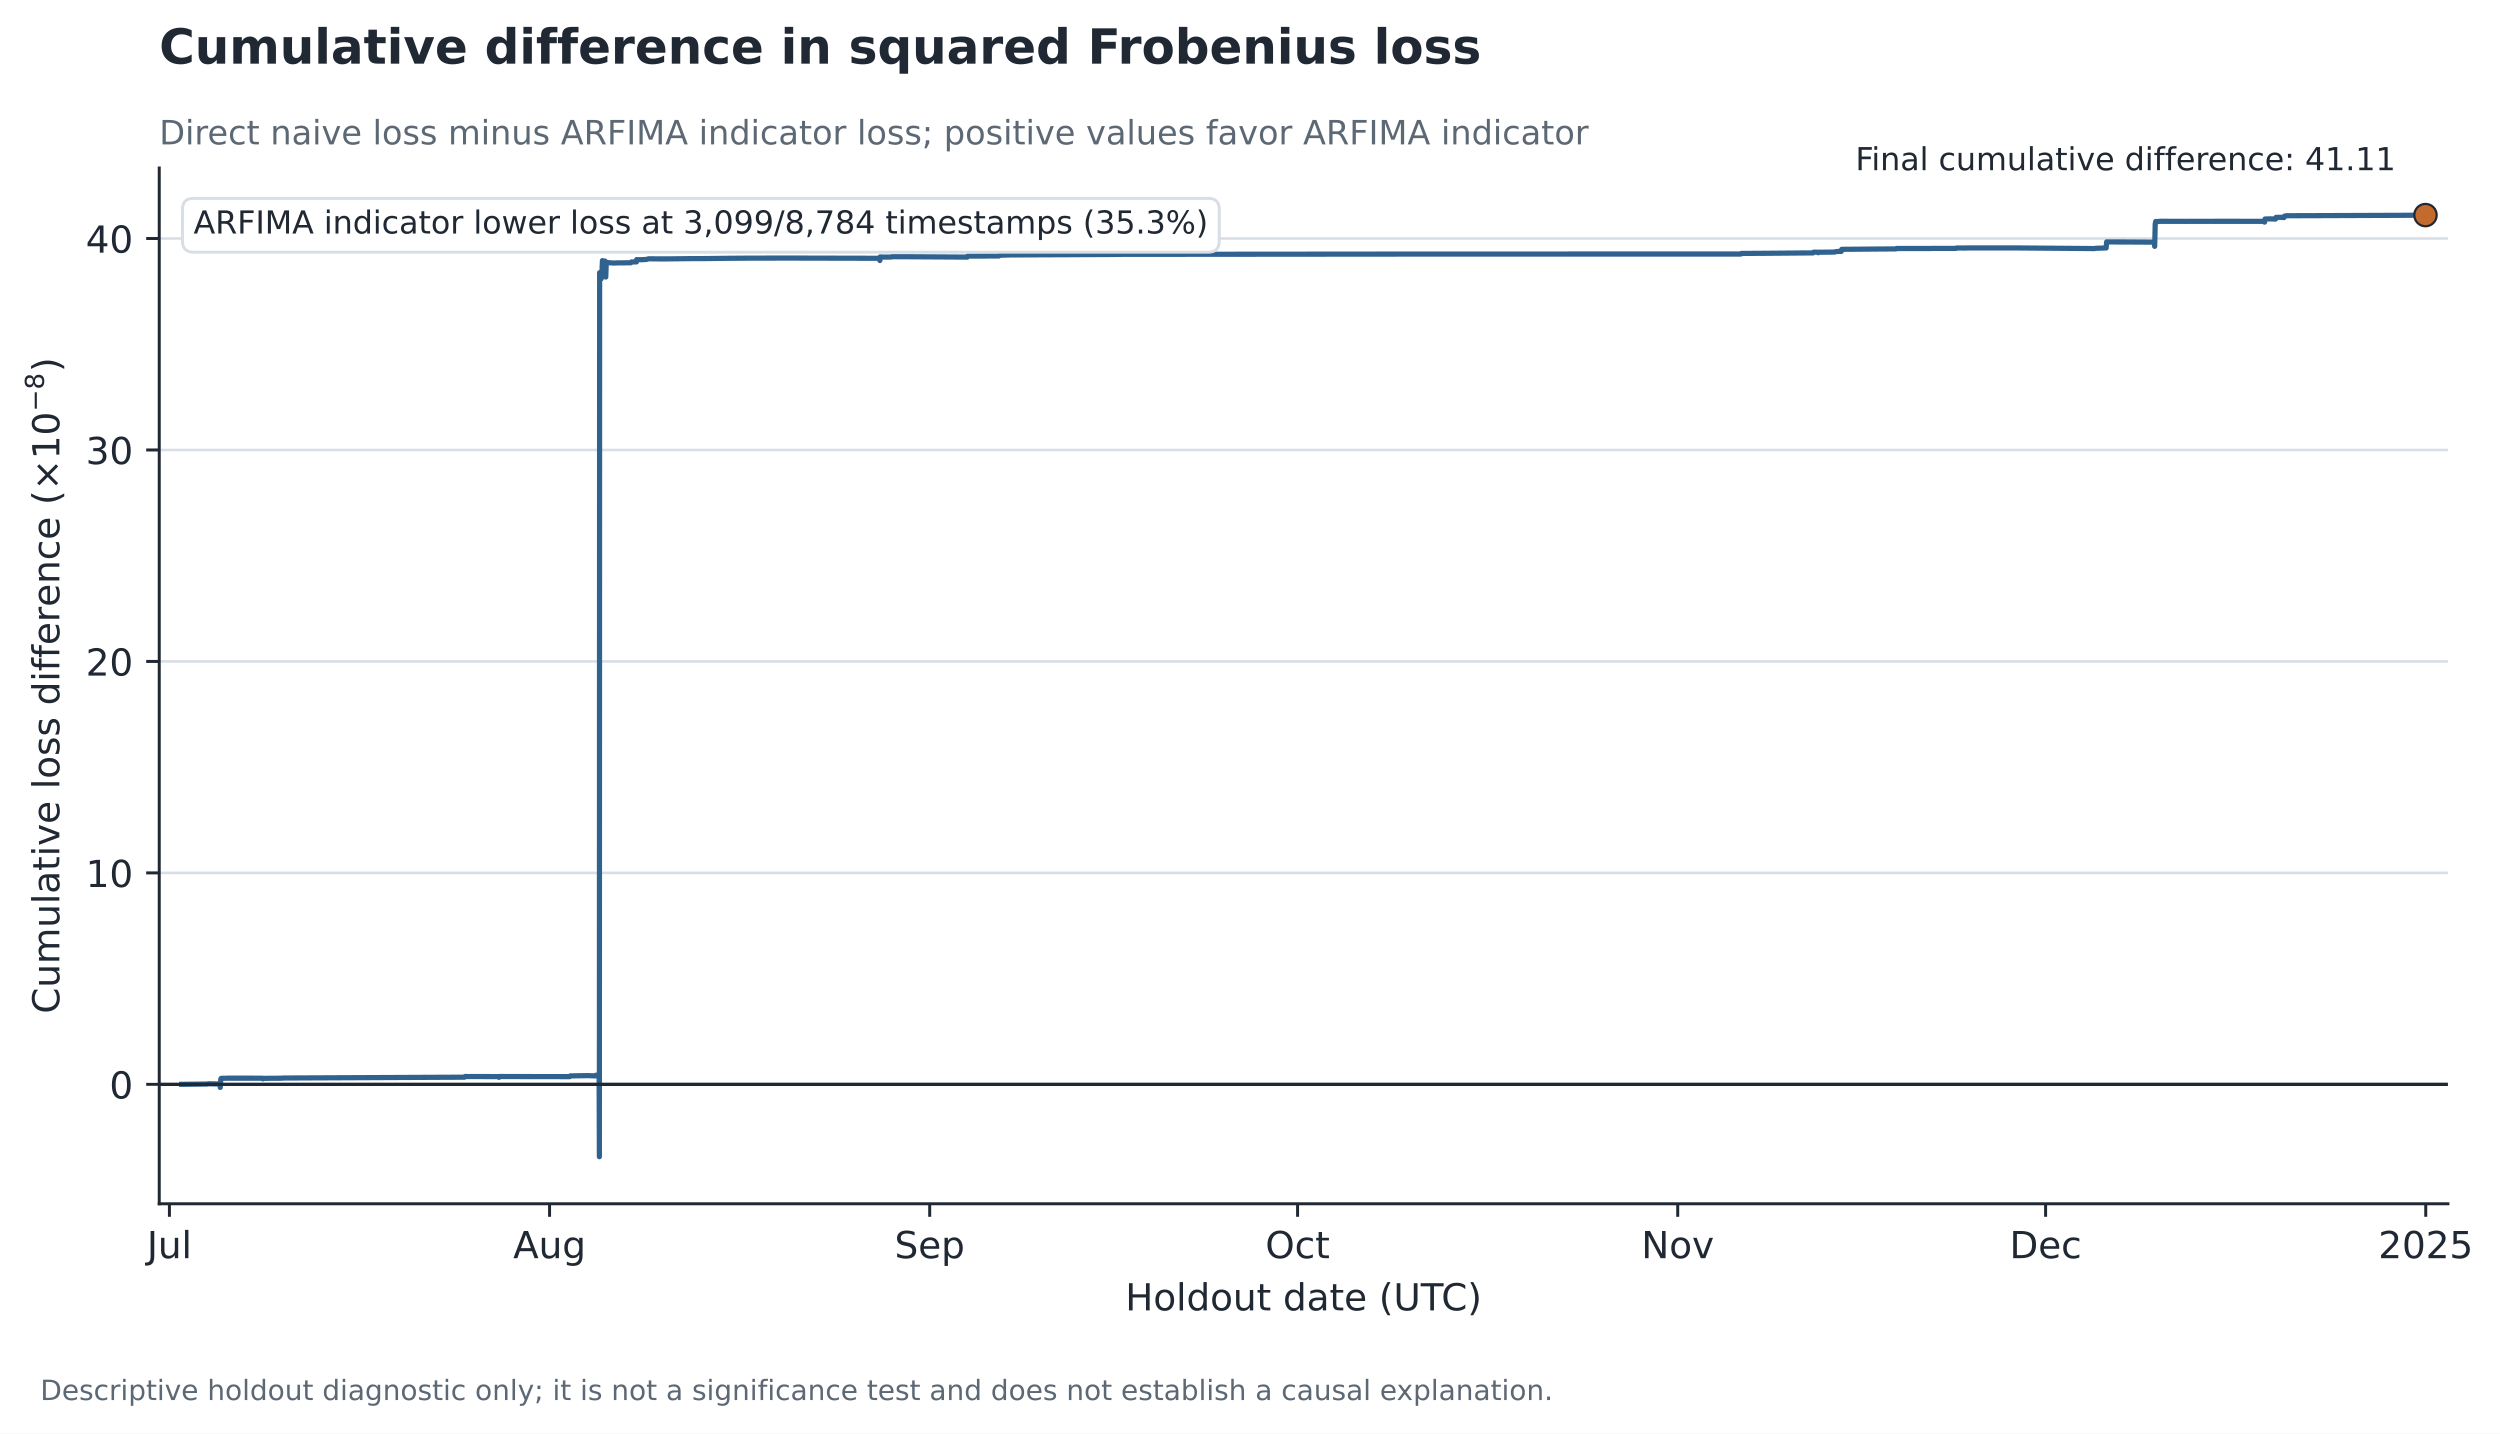
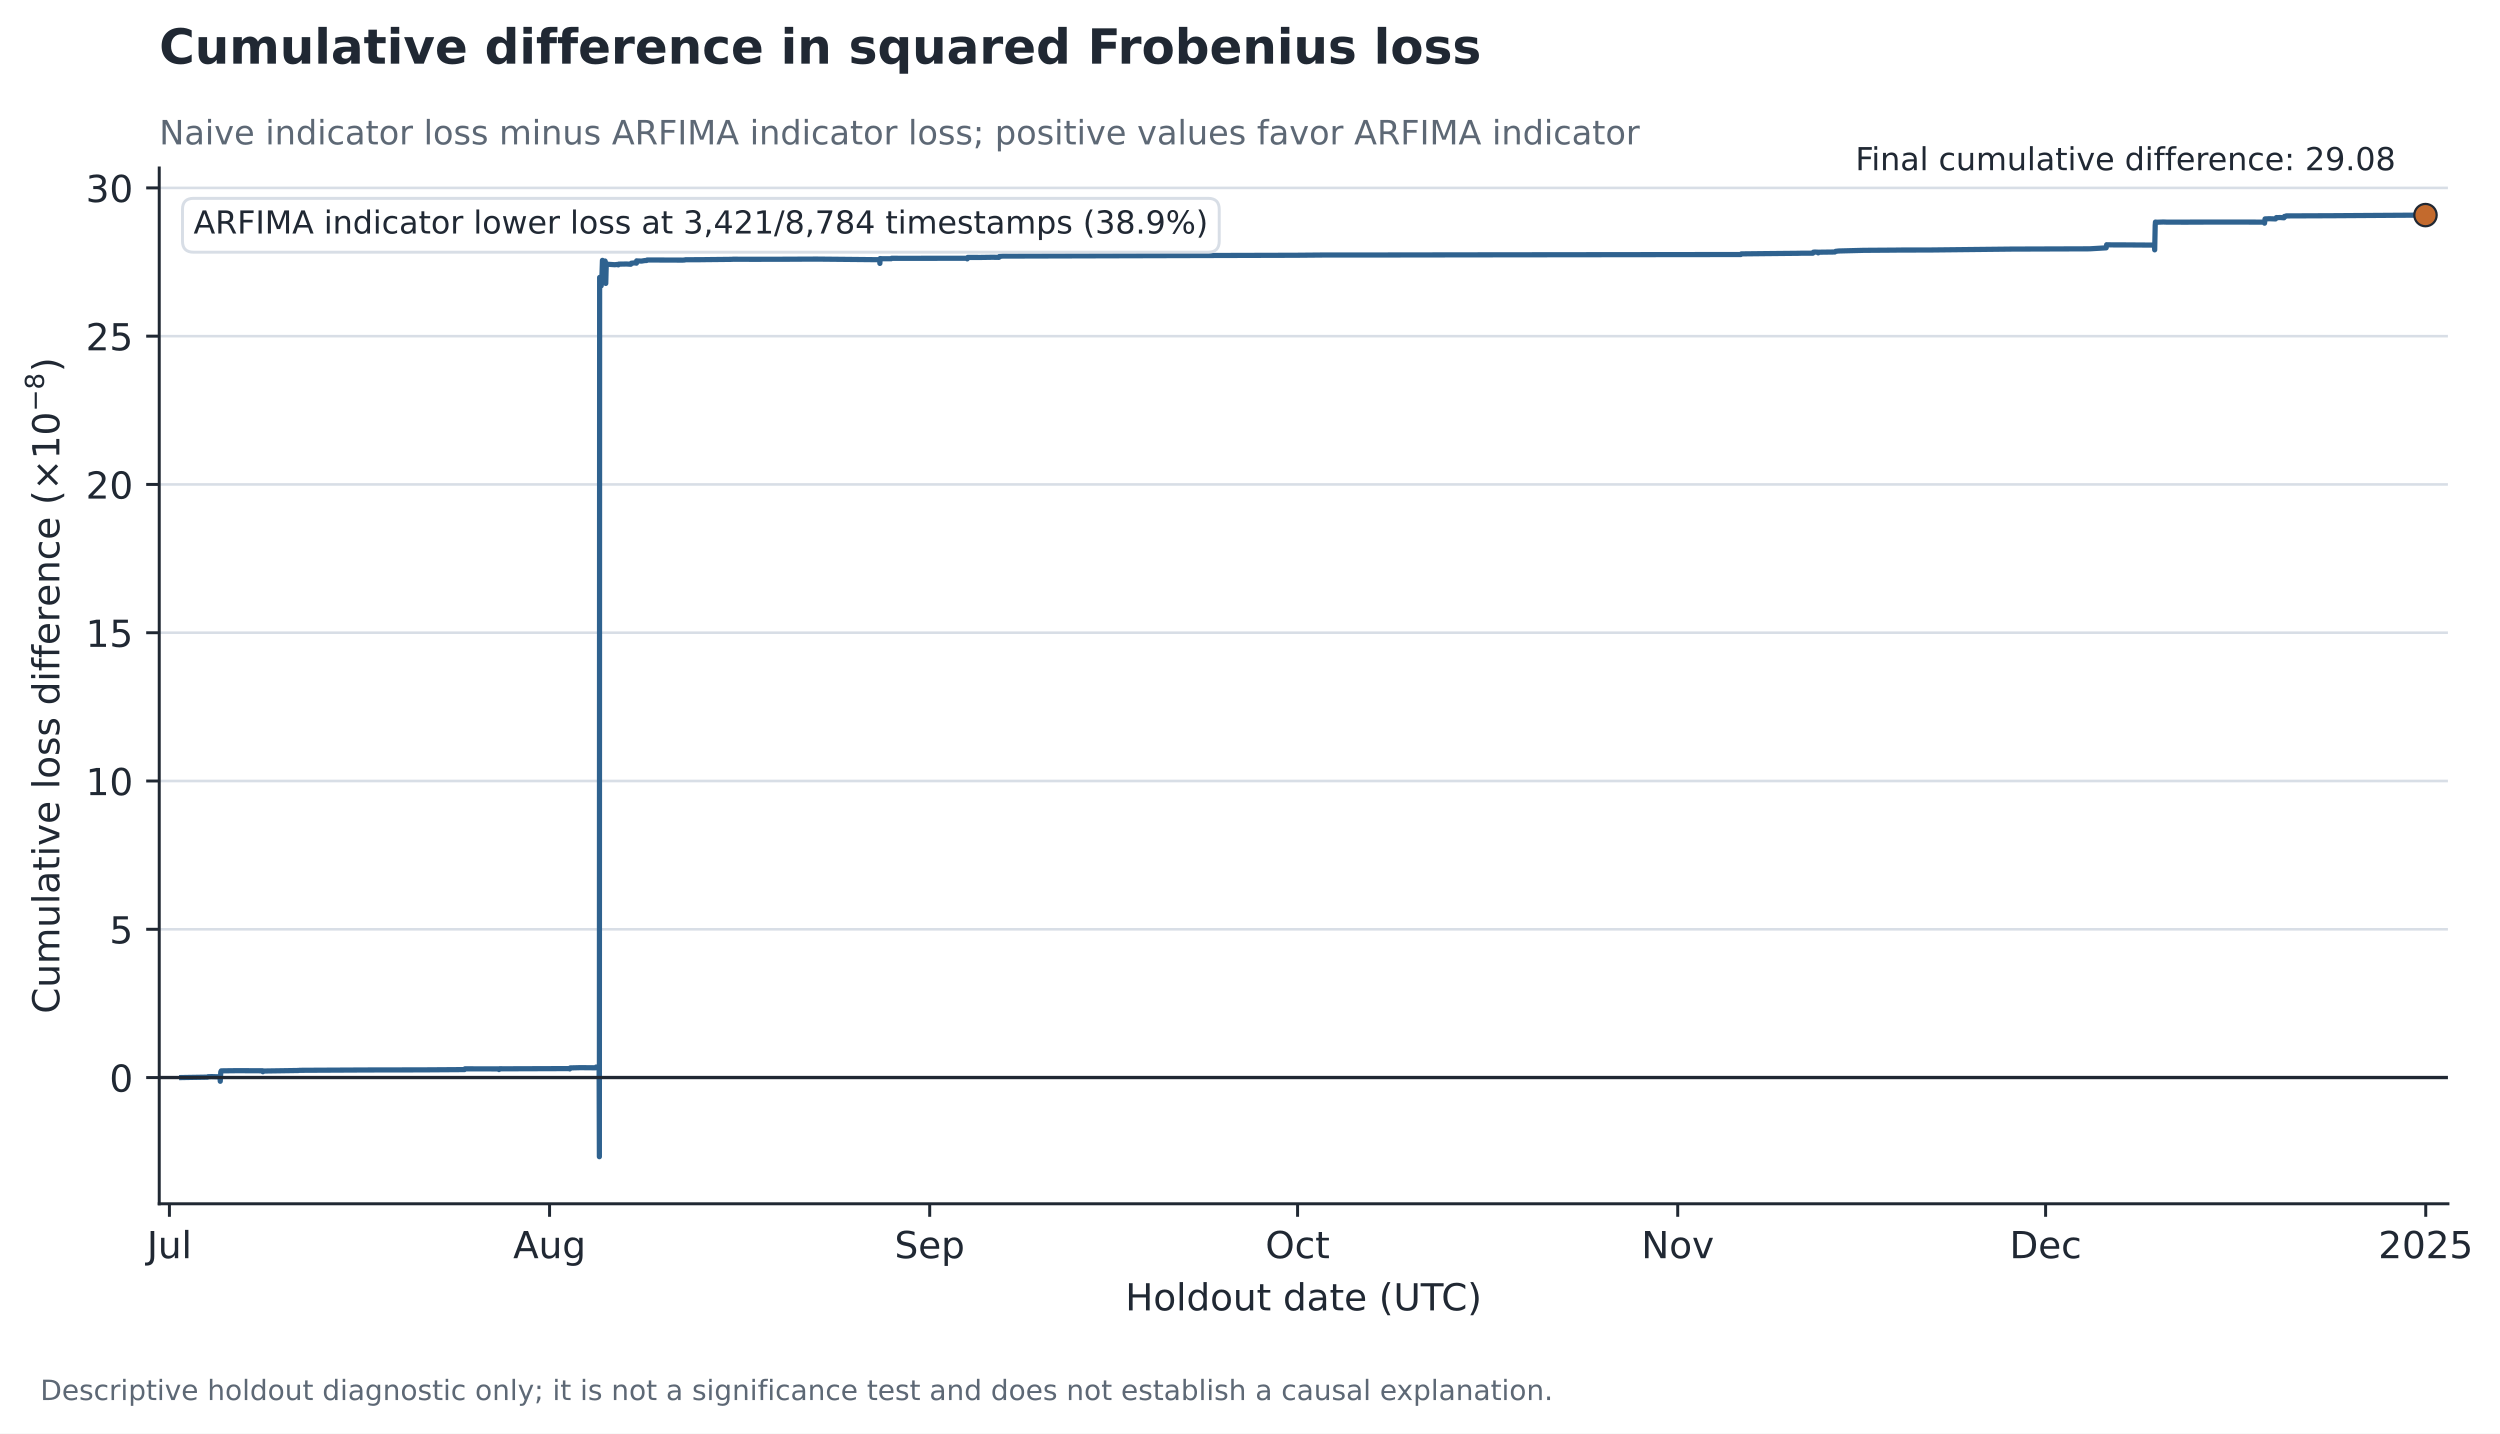
<svg xmlns="http://www.w3.org/2000/svg" xmlns:xlink="http://www.w3.org/1999/xlink" width="670.799pt" height="384.662pt" viewBox="0 0 670.799 384.662" version="1.1">
  <defs>
    <style type="text/css">*{stroke-linejoin: round; stroke-linecap: butt}</style>
  </defs>
  <g id="figure_1">
    <g id="patch_1">
      <path d="M 0 384.662 L 670.799 384.662 L 670.799 0 L 0 0 z " style="fill: #ffffff" />
    </g>
    <g id="axes_1">
      <g id="patch_2">
        <path d="M 42.727 322.998 L 656.826 322.998 L 656.826 45.078 L 42.727 45.078 z " style="fill: #ffffff" />
      </g>
      <g id="matplotlib.axis_1">
        <g id="xtick_1">
          <g id="line2d_1">
            <defs>
-               <path id="m1ba9e84703" d="M 0 0 L 0 3.5 " style="stroke: #202833; stroke-width: 0.8" />
+               <path id="mc5fa5fa3a6" d="M 0 0 L 0 3.5 " style="stroke: #202833; stroke-width: 0.8" />
            </defs>
            <g>
-               <use xlink:href="#m1ba9e84703" x="45.458" y="322.998" style="fill: #202833; stroke: #202833; stroke-width: 0.8" />
+               <use xlink:href="#mc5fa5fa3a6" x="45.458" y="322.998" style="fill: #202833; stroke: #202833; stroke-width: 0.8" />
            </g>
          </g>
          <g id="text_1">
            <text style="font-size: 10px; font-family: 'DejaVu Sans'; text-anchor: middle; fill: #202833" x="45.458" y="337.596" transform="rotate(-0 45.45761 337.5964)">Jul</text>
          </g>
        </g>
        <g id="xtick_2">
          <g id="line2d_2">
            <g>
-               <use xlink:href="#m1ba9e84703" x="147.457" y="322.998" style="fill: #202833; stroke: #202833; stroke-width: 0.8" />
+               <use xlink:href="#mc5fa5fa3a6" x="147.457" y="322.998" style="fill: #202833; stroke: #202833; stroke-width: 0.8" />
            </g>
          </g>
          <g id="text_2">
            <text style="font-size: 10px; font-family: 'DejaVu Sans'; text-anchor: middle; fill: #202833" x="147.457" y="337.596" transform="rotate(-0 147.4572 337.5956)">Aug</text>
          </g>
        </g>
        <g id="xtick_3">
          <g id="line2d_3">
            <g>
-               <use xlink:href="#m1ba9e84703" x="249.457" y="322.998" style="fill: #202833; stroke: #202833; stroke-width: 0.8" />
+               <use xlink:href="#mc5fa5fa3a6" x="249.457" y="322.998" style="fill: #202833; stroke: #202833; stroke-width: 0.8" />
            </g>
          </g>
          <g id="text_3">
            <text style="font-size: 10px; font-family: 'DejaVu Sans'; text-anchor: middle; fill: #202833" x="249.457" y="337.596" transform="rotate(-0 249.4568 337.5956)">Sep</text>
          </g>
        </g>
        <g id="xtick_4">
          <g id="line2d_4">
            <g>
-               <use xlink:href="#m1ba9e84703" x="348.166" y="322.998" style="fill: #202833; stroke: #202833; stroke-width: 0.8" />
+               <use xlink:href="#mc5fa5fa3a6" x="348.166" y="322.998" style="fill: #202833; stroke: #202833; stroke-width: 0.8" />
            </g>
          </g>
          <g id="text_4">
            <text style="font-size: 10px; font-family: 'DejaVu Sans'; text-anchor: middle; fill: #202833" x="348.166" y="337.596" transform="rotate(-0 348.166 337.5956)">Oct</text>
          </g>
        </g>
        <g id="xtick_5">
          <g id="line2d_5">
            <g>
-               <use xlink:href="#m1ba9e84703" x="450.166" y="322.998" style="fill: #202833; stroke: #202833; stroke-width: 0.8" />
+               <use xlink:href="#mc5fa5fa3a6" x="450.166" y="322.998" style="fill: #202833; stroke: #202833; stroke-width: 0.8" />
            </g>
          </g>
          <g id="text_5">
            <text style="font-size: 10px; font-family: 'DejaVu Sans'; text-anchor: middle; fill: #202833" x="450.166" y="337.596" transform="rotate(-0 450.1656 337.5956)">Nov</text>
          </g>
        </g>
        <g id="xtick_6">
          <g id="line2d_6">
            <g>
-               <use xlink:href="#m1ba9e84703" x="548.875" y="322.998" style="fill: #202833; stroke: #202833; stroke-width: 0.8" />
+               <use xlink:href="#mc5fa5fa3a6" x="548.875" y="322.998" style="fill: #202833; stroke: #202833; stroke-width: 0.8" />
            </g>
          </g>
          <g id="text_6">
            <text style="font-size: 10px; font-family: 'DejaVu Sans'; text-anchor: middle; fill: #202833" x="548.875" y="337.596" transform="rotate(-0 548.8749 337.5956)">Dec</text>
          </g>
        </g>
        <g id="xtick_7">
          <g id="line2d_7">
            <g>
-               <use xlink:href="#m1ba9e84703" x="650.874" y="322.998" style="fill: #202833; stroke: #202833; stroke-width: 0.8" />
+               <use xlink:href="#mc5fa5fa3a6" x="650.874" y="322.998" style="fill: #202833; stroke: #202833; stroke-width: 0.8" />
            </g>
          </g>
          <g id="text_7">
            <text style="font-size: 10px; font-family: 'DejaVu Sans'; text-anchor: middle; fill: #202833" x="650.874" y="337.596" transform="rotate(-0 650.8745 337.5956)">2025</text>
          </g>
        </g>
        <g id="text_8">
          <text style="font-size: 10px; font-family: 'DejaVu Sans'; text-anchor: middle; fill: #202833" x="349.777" y="351.597" transform="rotate(-0 349.7769 351.5972)">Holdout date (UTC)</text>
        </g>
      </g>
      <g id="matplotlib.axis_2">
        <g id="ytick_1">
          <g id="line2d_8">
-             <path d="M 42.727 290.949 L 656.826 290.949 " clip-path="url(#pb1a3c81d74)" style="fill: none; stroke: #d8dee6; stroke-width: 0.7; stroke-linecap: square" />
+             <path d="M 42.727 289.129 L 656.826 289.129 " clip-path="url(#p3c3fb7cb4c)" style="fill: none; stroke: #d8dee6; stroke-width: 0.7; stroke-linecap: square" />
          </g>
          <g id="line2d_9">
            <defs>
-               <path id="m65805228bd" d="M 0 0 L -3.5 0 " style="stroke: #202833; stroke-width: 0.8" />
+               <path id="meb4baacc09" d="M 0 0 L -3.5 0 " style="stroke: #202833; stroke-width: 0.8" />
            </defs>
            <g>
-               <use xlink:href="#m65805228bd" x="42.727" y="290.949" style="fill: #202833; stroke: #202833; stroke-width: 0.8" />
+               <use xlink:href="#meb4baacc09" x="42.727" y="289.129" style="fill: #202833; stroke: #202833; stroke-width: 0.8" />
            </g>
          </g>
          <g id="text_9">
-             <text style="font-size: 10px; font-family: 'DejaVu Sans'; text-anchor: end; fill: #202833" x="35.727" y="294.748" transform="rotate(-0 35.72734 294.7481)">0</text>
+             <text style="font-size: 10px; font-family: 'DejaVu Sans'; text-anchor: end; fill: #202833" x="35.727" y="292.928" transform="rotate(-0 35.72734 292.9281)">0</text>
          </g>
        </g>
        <g id="ytick_2">
          <g id="line2d_10">
-             <path d="M 42.727 234.211 L 656.826 234.211 " clip-path="url(#pb1a3c81d74)" style="fill: none; stroke: #d8dee6; stroke-width: 0.7; stroke-linecap: square" />
+             <path d="M 42.727 249.344 L 656.826 249.344 " clip-path="url(#p3c3fb7cb4c)" style="fill: none; stroke: #d8dee6; stroke-width: 0.7; stroke-linecap: square" />
          </g>
          <g id="line2d_11">
            <g>
-               <use xlink:href="#m65805228bd" x="42.727" y="234.211" style="fill: #202833; stroke: #202833; stroke-width: 0.8" />
+               <use xlink:href="#meb4baacc09" x="42.727" y="249.344" style="fill: #202833; stroke: #202833; stroke-width: 0.8" />
            </g>
          </g>
          <g id="text_10">
-             <text style="font-size: 10px; font-family: 'DejaVu Sans'; text-anchor: end; fill: #202833" x="35.727" y="238.01" transform="rotate(-0 35.72734 238.0102)">10</text>
+             <text style="font-size: 10px; font-family: 'DejaVu Sans'; text-anchor: end; fill: #202833" x="35.727" y="253.143" transform="rotate(-0 35.72734 253.1425)">5</text>
          </g>
        </g>
        <g id="ytick_3">
          <g id="line2d_12">
-             <path d="M 42.727 177.473 L 656.826 177.473 " clip-path="url(#pb1a3c81d74)" style="fill: none; stroke: #d8dee6; stroke-width: 0.7; stroke-linecap: square" />
+             <path d="M 42.727 209.558 L 656.826 209.558 " clip-path="url(#p3c3fb7cb4c)" style="fill: none; stroke: #d8dee6; stroke-width: 0.7; stroke-linecap: square" />
          </g>
          <g id="line2d_13">
            <g>
-               <use xlink:href="#m65805228bd" x="42.727" y="177.473" style="fill: #202833; stroke: #202833; stroke-width: 0.8" />
+               <use xlink:href="#meb4baacc09" x="42.727" y="209.558" style="fill: #202833; stroke: #202833; stroke-width: 0.8" />
            </g>
          </g>
          <g id="text_11">
-             <text style="font-size: 10px; font-family: 'DejaVu Sans'; text-anchor: end; fill: #202833" x="35.727" y="181.272" transform="rotate(-0 35.72734 181.2723)">20</text>
+             <text style="font-size: 10px; font-family: 'DejaVu Sans'; text-anchor: end; fill: #202833" x="35.727" y="213.357" transform="rotate(-0 35.72734 213.357)">10</text>
          </g>
        </g>
        <g id="ytick_4">
          <g id="line2d_14">
-             <path d="M 42.727 120.736 L 656.826 120.736 " clip-path="url(#pb1a3c81d74)" style="fill: none; stroke: #d8dee6; stroke-width: 0.7; stroke-linecap: square" />
+             <path d="M 42.727 169.773 L 656.826 169.773 " clip-path="url(#p3c3fb7cb4c)" style="fill: none; stroke: #d8dee6; stroke-width: 0.7; stroke-linecap: square" />
          </g>
          <g id="line2d_15">
            <g>
-               <use xlink:href="#m65805228bd" x="42.727" y="120.736" style="fill: #202833; stroke: #202833; stroke-width: 0.8" />
+               <use xlink:href="#meb4baacc09" x="42.727" y="169.773" style="fill: #202833; stroke: #202833; stroke-width: 0.8" />
            </g>
          </g>
          <g id="text_12">
-             <text style="font-size: 10px; font-family: 'DejaVu Sans'; text-anchor: end; fill: #202833" x="35.727" y="124.534" transform="rotate(-0 35.72734 124.5344)">30</text>
+             <text style="font-size: 10px; font-family: 'DejaVu Sans'; text-anchor: end; fill: #202833" x="35.727" y="173.571" transform="rotate(-0 35.72734 173.5715)">15</text>
          </g>
        </g>
        <g id="ytick_5">
          <g id="line2d_16">
-             <path d="M 42.727 63.998 L 656.826 63.998 " clip-path="url(#pb1a3c81d74)" style="fill: none; stroke: #d8dee6; stroke-width: 0.7; stroke-linecap: square" />
+             <path d="M 42.727 129.987 L 656.826 129.987 " clip-path="url(#p3c3fb7cb4c)" style="fill: none; stroke: #d8dee6; stroke-width: 0.7; stroke-linecap: square" />
          </g>
          <g id="line2d_17">
            <g>
-               <use xlink:href="#m65805228bd" x="42.727" y="63.998" style="fill: #202833; stroke: #202833; stroke-width: 0.8" />
+               <use xlink:href="#meb4baacc09" x="42.727" y="129.987" style="fill: #202833; stroke: #202833; stroke-width: 0.8" />
            </g>
          </g>
          <g id="text_13">
-             <text style="font-size: 10px; font-family: 'DejaVu Sans'; text-anchor: end; fill: #202833" x="35.727" y="67.796" transform="rotate(-0 35.72734 67.79645)">40</text>
-           </g>
-         </g>
-         <g id="text_14">
+             <text style="font-size: 10px; font-family: 'DejaVu Sans'; text-anchor: end; fill: #202833" x="35.727" y="133.786" transform="rotate(-0 35.72734 133.7859)">20</text>
+           </g>
+         </g>
+         <g id="ytick_6">
+           <g id="line2d_18">
+             <path d="M 42.727 90.202 L 656.826 90.202 " clip-path="url(#p3c3fb7cb4c)" style="fill: none; stroke: #d8dee6; stroke-width: 0.7; stroke-linecap: square" />
+           </g>
+           <g id="line2d_19">
+             <g>
+               <use xlink:href="#meb4baacc09" x="42.727" y="90.202" style="fill: #202833; stroke: #202833; stroke-width: 0.8" />
+             </g>
+           </g>
+           <g id="text_14">
+             <text style="font-size: 10px; font-family: 'DejaVu Sans'; text-anchor: end; fill: #202833" x="35.727" y="94" transform="rotate(-0 35.72734 94.00037)">25</text>
+           </g>
+         </g>
+         <g id="ytick_7">
+           <g id="line2d_20">
+             <path d="M 42.727 50.416 L 656.826 50.416 " clip-path="url(#p3c3fb7cb4c)" style="fill: none; stroke: #d8dee6; stroke-width: 0.7; stroke-linecap: square" />
+           </g>
+           <g id="line2d_21">
+             <g>
+               <use xlink:href="#meb4baacc09" x="42.727" y="50.416" style="fill: #202833; stroke: #202833; stroke-width: 0.8" />
+             </g>
+           </g>
+           <g id="text_15">
+             <text style="font-size: 10px; font-family: 'DejaVu Sans'; text-anchor: end; fill: #202833" x="35.727" y="54.215" transform="rotate(-0 35.72734 54.21482)">30</text>
+           </g>
+         </g>
+         <g id="text_16">
          <g style="fill: #202833" transform="translate(16.6 271.988) rotate(-90)">
            <text>
              <tspan x="0" y="-0.675" style="font-size: 10px; font-family: 'DejaVu Sans'; fill: #202833">C</tspan>
              <tspan x="6.982" y="-0.675" style="font-size: 10px; font-family: 'DejaVu Sans'; fill: #202833">u</tspan>
              <tspan x="13.32" y="-0.675" style="font-size: 10px; font-family: 'DejaVu Sans'; fill: #202833">m</tspan>
              <tspan x="23.062" y="-0.675" style="font-size: 10px; font-family: 'DejaVu Sans'; fill: #202833">u</tspan>
              <tspan x="29.399" y="-0.675" style="font-size: 10px; font-family: 'DejaVu Sans'; fill: #202833">l</tspan>
              <tspan x="32.178" y="-0.675" style="font-size: 10px; font-family: 'DejaVu Sans'; fill: #202833">a</tspan>
              <tspan x="38.306" y="-0.675" style="font-size: 10px; font-family: 'DejaVu Sans'; fill: #202833">t</tspan>
              <tspan x="42.227" y="-0.675" style="font-size: 10px; font-family: 'DejaVu Sans'; fill: #202833">i</tspan>
              <tspan x="45.005" y="-0.675" style="font-size: 10px; font-family: 'DejaVu Sans'; fill: #202833">v</tspan>
              <tspan x="50.923" y="-0.675" style="font-size: 10px; font-family: 'DejaVu Sans'; fill: #202833">e</tspan>
              <tspan x="57.075" y="-0.675" style="font-size: 10px; font-family: 'DejaVu Sans'; fill: #202833"> </tspan>
              <tspan x="60.254" y="-0.675" style="font-size: 10px; font-family: 'DejaVu Sans'; fill: #202833">l</tspan>
              <tspan x="63.032" y="-0.675" style="font-size: 10px; font-family: 'DejaVu Sans'; fill: #202833">o</tspan>
              <tspan x="69.15" y="-0.675" style="font-size: 10px; font-family: 'DejaVu Sans'; fill: #202833">s</tspan>
              <tspan x="74.36" y="-0.675" style="font-size: 10px; font-family: 'DejaVu Sans'; fill: #202833">s</tspan>
              <tspan x="79.57" y="-0.675" style="font-size: 10px; font-family: 'DejaVu Sans'; fill: #202833"> </tspan>
              <tspan x="82.749" y="-0.675" style="font-size: 10px; font-family: 'DejaVu Sans'; fill: #202833">d</tspan>
              <tspan x="89.097" y="-0.675" style="font-size: 10px; font-family: 'DejaVu Sans'; fill: #202833">i</tspan>
              <tspan x="91.875" y="-0.675" style="font-size: 10px; font-family: 'DejaVu Sans'; fill: #202833">f</tspan>
              <tspan x="95.396" y="-0.675" style="font-size: 10px; font-family: 'DejaVu Sans'; fill: #202833">f</tspan>
              <tspan x="98.916" y="-0.675" style="font-size: 10px; font-family: 'DejaVu Sans'; fill: #202833">e</tspan>
              <tspan x="105.068" y="-0.675" style="font-size: 10px; font-family: 'DejaVu Sans'; fill: #202833">r</tspan>
              <tspan x="109.18" y="-0.675" style="font-size: 10px; font-family: 'DejaVu Sans'; fill: #202833">e</tspan>
              <tspan x="115.332" y="-0.675" style="font-size: 10px; font-family: 'DejaVu Sans'; fill: #202833">n</tspan>
              <tspan x="121.67" y="-0.675" style="font-size: 10px; font-family: 'DejaVu Sans'; fill: #202833">c</tspan>
              <tspan x="127.168" y="-0.675" style="font-size: 10px; font-family: 'DejaVu Sans'; fill: #202833">e</tspan>
              <tspan x="133.32" y="-0.675" style="font-size: 10px; font-family: 'DejaVu Sans'; fill: #202833"> </tspan>
              <tspan x="136.499" y="-0.675" style="font-size: 10px; font-family: 'DejaVu Sans'; fill: #202833">(</tspan>
              <tspan x="140.4" y="-0.675" style="font-size: 10px; font-family: 'DejaVu Sans'; fill: #202833">×</tspan>
              <tspan x="148.779" y="-0.675" style="font-size: 10px; font-family: 'DejaVu Sans'; fill: #202833">1</tspan>
              <tspan x="155.142" y="-0.675" style="font-size: 10px; font-family: 'DejaVu Sans'; fill: #202833">0</tspan>
              <tspan x="172.192" y="-0.675" style="font-size: 10px; font-family: 'DejaVu Sans'; fill: #202833">)</tspan>
              <tspan x="161.6" y="-4.805" style="font-size: 7px; font-family: 'DejaVu Sans'; fill: #202833">−</tspan>
              <tspan x="167.465" y="-4.805" style="font-size: 7px; font-family: 'DejaVu Sans'; fill: #202833">8</tspan>
            </text>
          </g>
        </g>
      </g>
-       <g id="line2d_18">
-         <path d="M 48.748 290.949 L 55.671 290.865 L 55.877 290.794 L 58.756 290.852 L 58.893 290.727 L 59.03 290.812 L 59.099 291.778 L 59.236 289.543 L 59.373 289.333 L 60.401 289.322 L 60.949 289.296 L 67.941 289.296 L 70.478 289.313 L 70.546 289.484 L 70.615 289.407 L 70.82 289.349 L 72.26 289.325 L 75.687 289.306 L 75.893 289.257 L 124.631 289.028 L 124.768 288.847 L 133.816 288.873 L 133.885 289.068 L 134.022 288.843 L 136.284 288.855 L 152.872 288.884 L 153.01 288.685 L 156.985 288.624 L 157.602 288.609 L 159.796 288.681 L 159.933 288.495 L 160.687 288.485 L 160.756 288.88 L 160.824 310.365 L 160.893 73.164 L 160.961 73.63 L 161.304 74.82 L 161.51 73.01 L 161.647 69.925 L 161.989 70.117 L 162.195 70.1 L 162.332 70.043 L 162.401 70.122 L 162.469 70.951 L 162.538 74.336 L 162.675 70.376 L 162.949 70.453 L 164.663 70.587 L 165.622 70.541 L 169.255 70.507 L 169.393 70.291 L 170.764 70.272 L 170.832 69.653 L 170.901 69.671 L 172.272 69.686 L 172.614 69.659 L 173.437 69.607 L 174.054 69.437 L 177.07 69.469 L 178.921 69.469 L 185.227 69.392 L 188.243 69.389 L 195.921 69.302 L 200.788 69.265 L 211.481 69.244 L 236.021 69.3 L 236.09 69.901 L 236.158 68.934 L 236.227 68.95 L 236.912 68.974 L 239.106 68.974 L 239.312 68.885 L 244.041 68.891 L 259.533 68.985 L 259.67 68.705 L 263.989 68.699 L 268.033 68.682 L 268.17 68.496 L 270.775 68.411 L 298.674 68.28 L 301.005 68.247 L 380.384 68.172 L 384.154 68.168 L 467.097 68.16 L 467.234 68.003 L 473.678 67.963 L 481.835 67.893 L 483.137 67.875 L 486.428 67.87 L 486.565 67.686 L 487.044 67.65 L 487.799 67.68 L 487.867 67.81 L 488.004 67.678 L 492.323 67.637 L 492.528 67.516 L 493.557 67.444 L 494.036 67.472 L 494.173 66.899 L 501.234 66.842 L 502.057 66.83 L 508.706 66.786 L 508.843 66.675 L 518.097 66.677 L 518.302 66.648 L 524.815 66.649 L 524.952 66.541 L 527.351 66.555 L 527.831 66.529 L 529.133 66.52 L 541.335 66.528 L 560.391 66.683 L 561.899 66.708 L 562.379 66.617 L 563.201 66.594 L 565.121 66.528 L 565.258 64.896 L 565.943 64.92 L 570.193 64.925 L 578.076 64.977 L 578.145 66.097 L 578.282 60.138 L 578.419 59.424 L 578.899 59.456 L 579.653 59.376 L 586.576 59.395 L 596.036 59.378 L 607.552 59.386 L 607.621 59.594 L 607.758 58.763 L 609.197 58.727 L 610.568 58.781 L 610.705 58.328 L 611.871 58.314 L 612.83 58.381 L 612.967 57.978 L 613.104 58.052 L 613.447 57.887 L 621.879 57.861 L 645.254 57.768 L 650.806 57.713 L 650.806 57.713 " clip-path="url(#pb1a3c81d74)" style="fill: none; stroke: #2f628f; stroke-width: 1.4; stroke-linecap: square" />
-       </g>
-       <g id="line2d_19">
-         <path d="M 42.727 290.949 L 656.826 290.949 " clip-path="url(#pb1a3c81d74)" style="fill: none; stroke: #202833; stroke-width: 0.9; stroke-linecap: square" />
+       <g id="line2d_22">
+         <path d="M 48.748 289.129 L 55.671 289.011 L 55.808 288.907 L 56.768 288.875 L 58.687 288.928 L 58.756 289.018 L 58.893 288.846 L 59.03 288.965 L 59.099 290.126 L 59.236 287.616 L 59.373 287.335 L 60.058 287.322 L 63.76 287.278 L 70.478 287.31 L 70.546 287.563 L 70.615 287.457 L 70.82 287.378 L 71.78 287.36 L 80.074 287.233 L 80.349 287.192 L 81.171 287.183 L 85.216 287.162 L 97.897 287.098 L 100.844 287.089 L 113.389 287.068 L 124.631 286.991 L 124.768 286.785 L 133.816 286.81 L 133.885 286.986 L 134.022 286.767 L 135.53 286.781 L 152.53 286.721 L 152.804 286.73 L 152.872 286.819 L 153.01 286.542 L 155.752 286.473 L 159.796 286.51 L 159.933 286.318 L 160.687 286.304 L 160.756 286.847 L 160.824 310.365 L 160.893 74.438 L 160.961 75.034 L 161.304 76.699 L 161.51 74.159 L 161.647 69.86 L 161.921 70.144 L 162.332 70.028 L 162.401 70.142 L 162.469 71.316 L 162.538 76.048 L 162.675 70.699 L 162.881 70.818 L 163.155 70.932 L 163.36 70.925 L 164.937 71.029 L 165.554 70.968 L 165.828 70.969 L 165.897 71.071 L 166.034 70.868 L 166.856 70.86 L 168.09 70.836 L 169.255 70.905 L 169.393 70.626 L 170.078 70.558 L 170.352 70.524 L 170.764 70.613 L 170.832 69.987 L 170.901 70.012 L 172.135 70.059 L 172.957 69.919 L 173.505 69.896 L 173.643 69.766 L 174.739 69.761 L 183.171 69.793 L 183.719 69.761 L 183.925 69.692 L 188.655 69.678 L 189.203 69.664 L 196.401 69.588 L 196.675 69.555 L 202.159 69.578 L 211.892 69.556 L 212.304 69.549 L 219.09 69.52 L 236.021 69.687 L 236.09 70.679 L 236.158 69.372 L 236.227 69.396 L 236.707 69.424 L 239.106 69.43 L 239.243 69.305 L 242.739 69.315 L 259.191 69.296 L 259.465 69.296 L 259.533 69.46 L 259.67 69.07 L 263.098 69.079 L 266.32 69.029 L 268.033 69.057 L 268.17 68.816 L 268.787 68.738 L 269.062 68.697 L 271.666 68.706 L 347.823 68.491 L 355.912 68.417 L 357.42 68.415 L 368.114 68.421 L 395.396 68.381 L 467.097 68.293 L 467.234 68.122 L 473.952 68.048 L 482.726 67.961 L 483.274 67.94 L 486.428 67.931 L 486.565 67.67 L 486.976 67.629 L 487.799 67.669 L 487.867 67.85 L 488.004 67.672 L 492.323 67.617 L 492.528 67.444 L 493.351 67.345 L 500.069 67.171 L 508.706 67.11 L 509.254 67.093 L 517.548 67.082 L 539.689 66.836 L 560.665 66.763 L 565.121 66.502 L 565.258 65.66 L 565.326 65.679 L 567.109 65.711 L 569.714 65.709 L 578.076 65.768 L 578.145 67.037 L 578.282 60.474 L 578.351 59.582 L 578.419 59.59 L 578.762 59.63 L 580.476 59.566 L 581.504 59.606 L 587.125 59.611 L 587.673 59.595 L 599.875 59.582 L 607.552 59.603 L 607.621 59.884 L 607.758 58.738 L 608.923 58.686 L 610.568 58.744 L 610.774 58.392 L 610.842 58.371 L 610.911 58.468 L 610.979 58.402 L 611.802 58.364 L 612.83 58.437 L 612.967 58.068 L 613.104 58.163 L 613.447 57.932 L 625.923 57.881 L 650.806 57.713 L 650.806 57.713 " clip-path="url(#p3c3fb7cb4c)" style="fill: none; stroke: #2f628f; stroke-width: 1.4; stroke-linecap: square" />
+       </g>
+       <g id="line2d_23">
+         <path d="M 42.727 289.129 L 656.826 289.129 " clip-path="url(#p3c3fb7cb4c)" style="fill: none; stroke: #202833; stroke-width: 0.9; stroke-linecap: square" />
      </g>
      <g id="patch_3">
        <path d="M 42.727 322.998 L 42.727 45.078 " style="fill: none; stroke: #202833; stroke-width: 0.8; stroke-linejoin: miter; stroke-linecap: square" />
      </g>
      <g id="patch_4">
        <path d="M 42.727 322.998 L 656.826 322.998 " style="fill: none; stroke: #202833; stroke-width: 0.8; stroke-linejoin: miter; stroke-linecap: square" />
      </g>
      <g id="PathCollection_1">
        <defs>
-           <path id="m8fd2372128" d="M 0 3 C 0.796 3 1.559 2.684 2.121 2.121 C 2.684 1.559 3 0.796 3 0 C 3 -0.796 2.684 -1.559 2.121 -2.121 C 1.559 -2.684 0.796 -3 0 -3 C -0.796 -3 -1.559 -2.684 -2.121 -2.121 C -2.684 -1.559 -3 -0.796 -3 0 C -3 0.796 -2.684 1.559 -2.121 2.121 C -1.559 2.684 -0.796 3 0 3 z " style="stroke: #202833; stroke-width: 0.6" />
+           <path id="m7a6e3824c9" d="M 0 3 C 0.796 3 1.559 2.684 2.121 2.121 C 2.684 1.559 3 0.796 3 0 C 3 -0.796 2.684 -1.559 2.121 -2.121 C 1.559 -2.684 0.796 -3 0 -3 C -0.796 -3 -1.559 -2.684 -2.121 -2.121 C -2.684 -1.559 -3 -0.796 -3 0 C -3 0.796 -2.684 1.559 -2.121 2.121 C -1.559 2.684 -0.796 3 0 3 z " style="stroke: #202833; stroke-width: 0.6" />
        </defs>
-         <g clip-path="url(#pb1a3c81d74)">
-           <use xlink:href="#m8fd2372128" x="650.806" y="57.713" style="fill: #c36a2d; stroke: #202833; stroke-width: 0.6" />
-         </g>
-       </g>
-       <g id="text_15">
-         <text style="font-size: 8.5px; font-family: 'DejaVu Sans'; text-anchor: end; fill: #202833" x="642.806" y="45.671" transform="rotate(-0 642.8059 45.67079)">Final cumulative difference: 41.11</text>
-       </g>
-       <g id="text_16">
+         <g clip-path="url(#p3c3fb7cb4c)">
+           <use xlink:href="#m7a6e3824c9" x="650.806" y="57.713" style="fill: #c36a2d; stroke: #202833; stroke-width: 0.6" />
+         </g>
+       </g>
+       <g id="text_17">
+         <text style="font-size: 8.5px; font-family: 'DejaVu Sans'; text-anchor: end; fill: #202833" x="642.806" y="45.671" transform="rotate(-0 642.8059 45.67106)">Final cumulative difference: 29.08</text>
+       </g>
+       <g id="text_18">
        <g id="patch_5">
          <path d="M 51.939 67.67 L 324.17 67.67 Q 327.145 67.67 327.145 64.695 L 327.145 56.195 Q 327.145 53.22 324.17 53.22 L 51.939 53.22 Q 48.964 53.22 48.964 56.195 L 48.964 64.695 Q 48.964 67.67 51.939 67.67 z " style="fill: #ffffff; stroke: #d8dee6; stroke-width: 0.8; stroke-linejoin: miter" />
        </g>
-         <text style="font-size: 8.5px; font-family: 'DejaVu Sans'; text-anchor: start; fill: #202833" x="51.939" y="62.653" transform="rotate(-0 51.93883 62.65344)">ARFIMA indicator lower loss at 3,099/8,784 timestamps (35.3%)</text>
-       </g>
-       <g id="text_17">
-         <text style="font-size: 9px; font-family: 'DejaVu Sans'; text-anchor: start; fill: #5d6875" x="42.727" y="38.747" transform="rotate(-0 42.72734 38.74706)">Direct naive loss minus ARFIMA indicator loss; positive values favor ARFIMA indicator</text>
-       </g>
-       <g id="text_18">
+         <text style="font-size: 8.5px; font-family: 'DejaVu Sans'; text-anchor: start; fill: #202833" x="51.939" y="62.653" transform="rotate(-0 51.93883 62.65344)">ARFIMA indicator lower loss at 3,421/8,784 timestamps (38.9%)</text>
+       </g>
+       <g id="text_19">
+         <text style="font-size: 9px; font-family: 'DejaVu Sans'; text-anchor: start; fill: #5d6875" x="42.727" y="38.747" transform="rotate(-0 42.72734 38.74706)">Naive indicator loss minus ARFIMA indicator loss; positive values favor ARFIMA indicator</text>
+       </g>
+       <g id="text_20">
        <text style="font-weight: 700; font-size: 13px; font-family: 'DejaVu Sans'; text-anchor: start; fill: #202833" x="42.727" y="17.078" transform="rotate(-0 42.72734 17.07797)">Cumulative difference in squared Frobenius loss</text>
      </g>
    </g>
-     <g id="text_19">
+     <g id="text_21">
      <text style="font-size: 7.5px; font-family: 'DejaVu Sans'; text-anchor: start; fill: #5d6875" x="10.824" y="375.66" transform="rotate(-0 10.82376 375.6604)">Descriptive holdout diagnostic only; it is not a significance test and does not establish a causal explanation.</text>
    </g>
  </g>
  <defs>
-     <clipPath id="pb1a3c81d74">
+     <clipPath id="p3c3fb7cb4c">
      <rect x="42.727" y="45.078" width="614.099" height="277.92" />
    </clipPath>
  </defs>
</svg>
